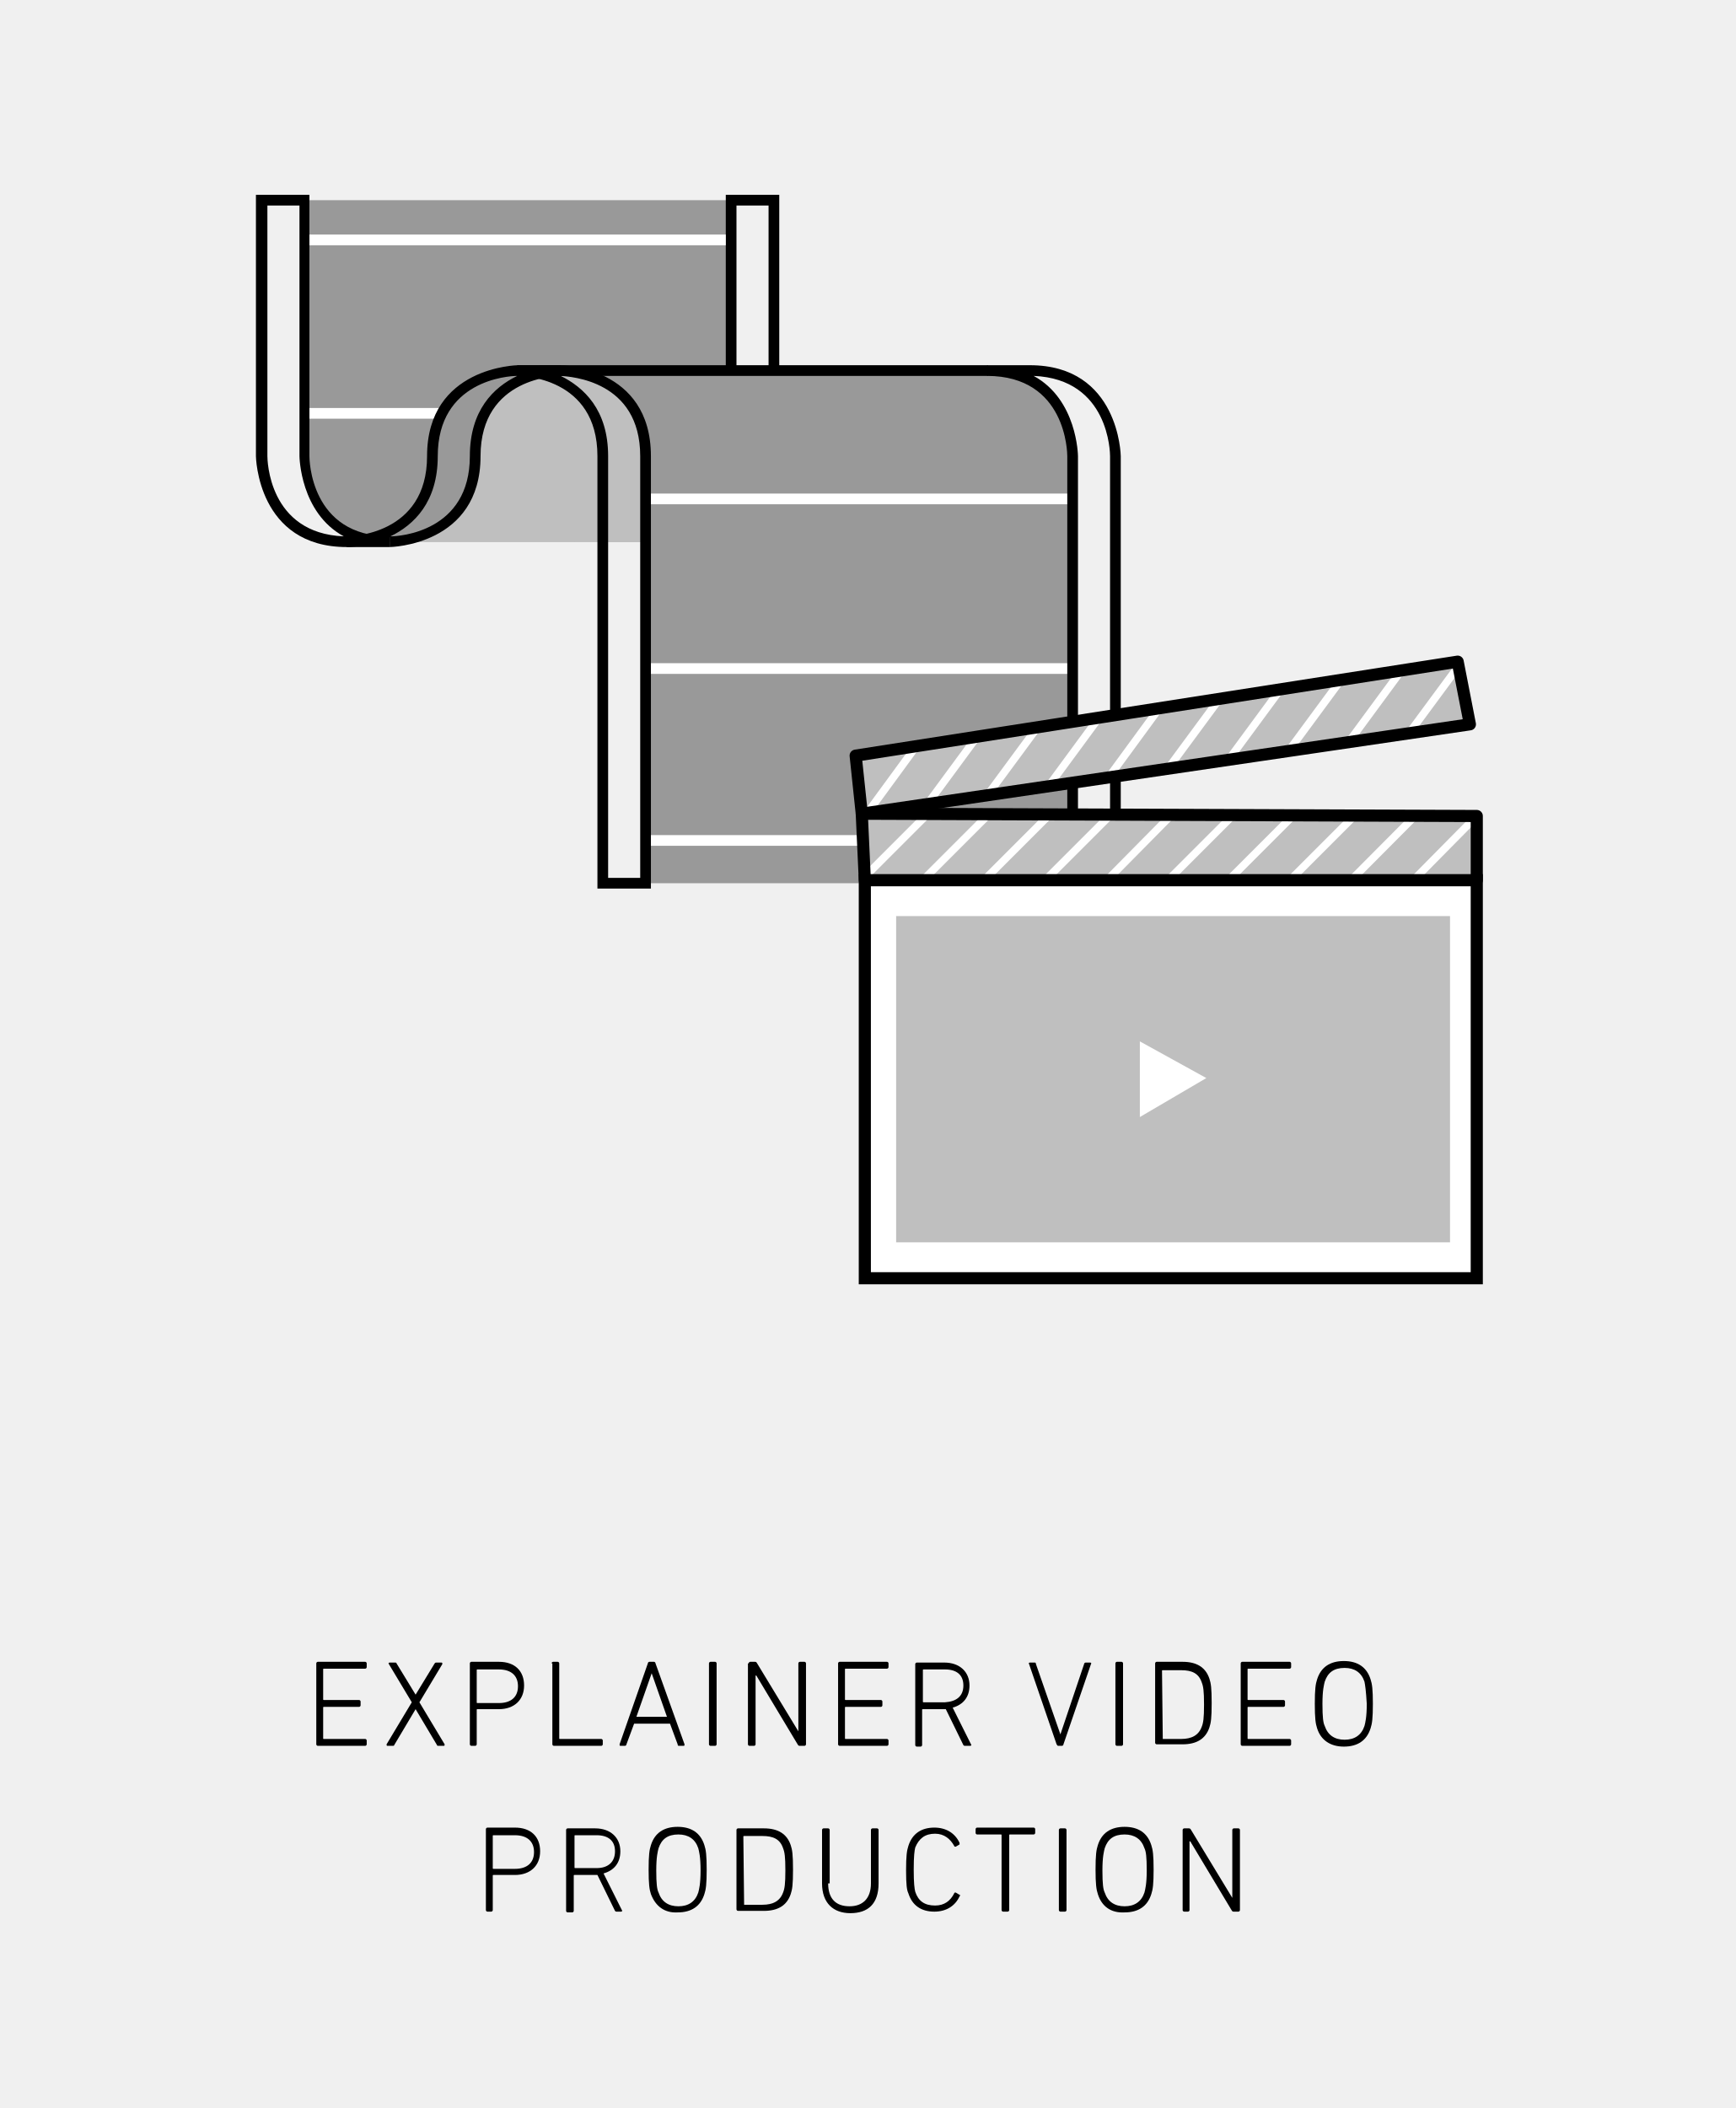
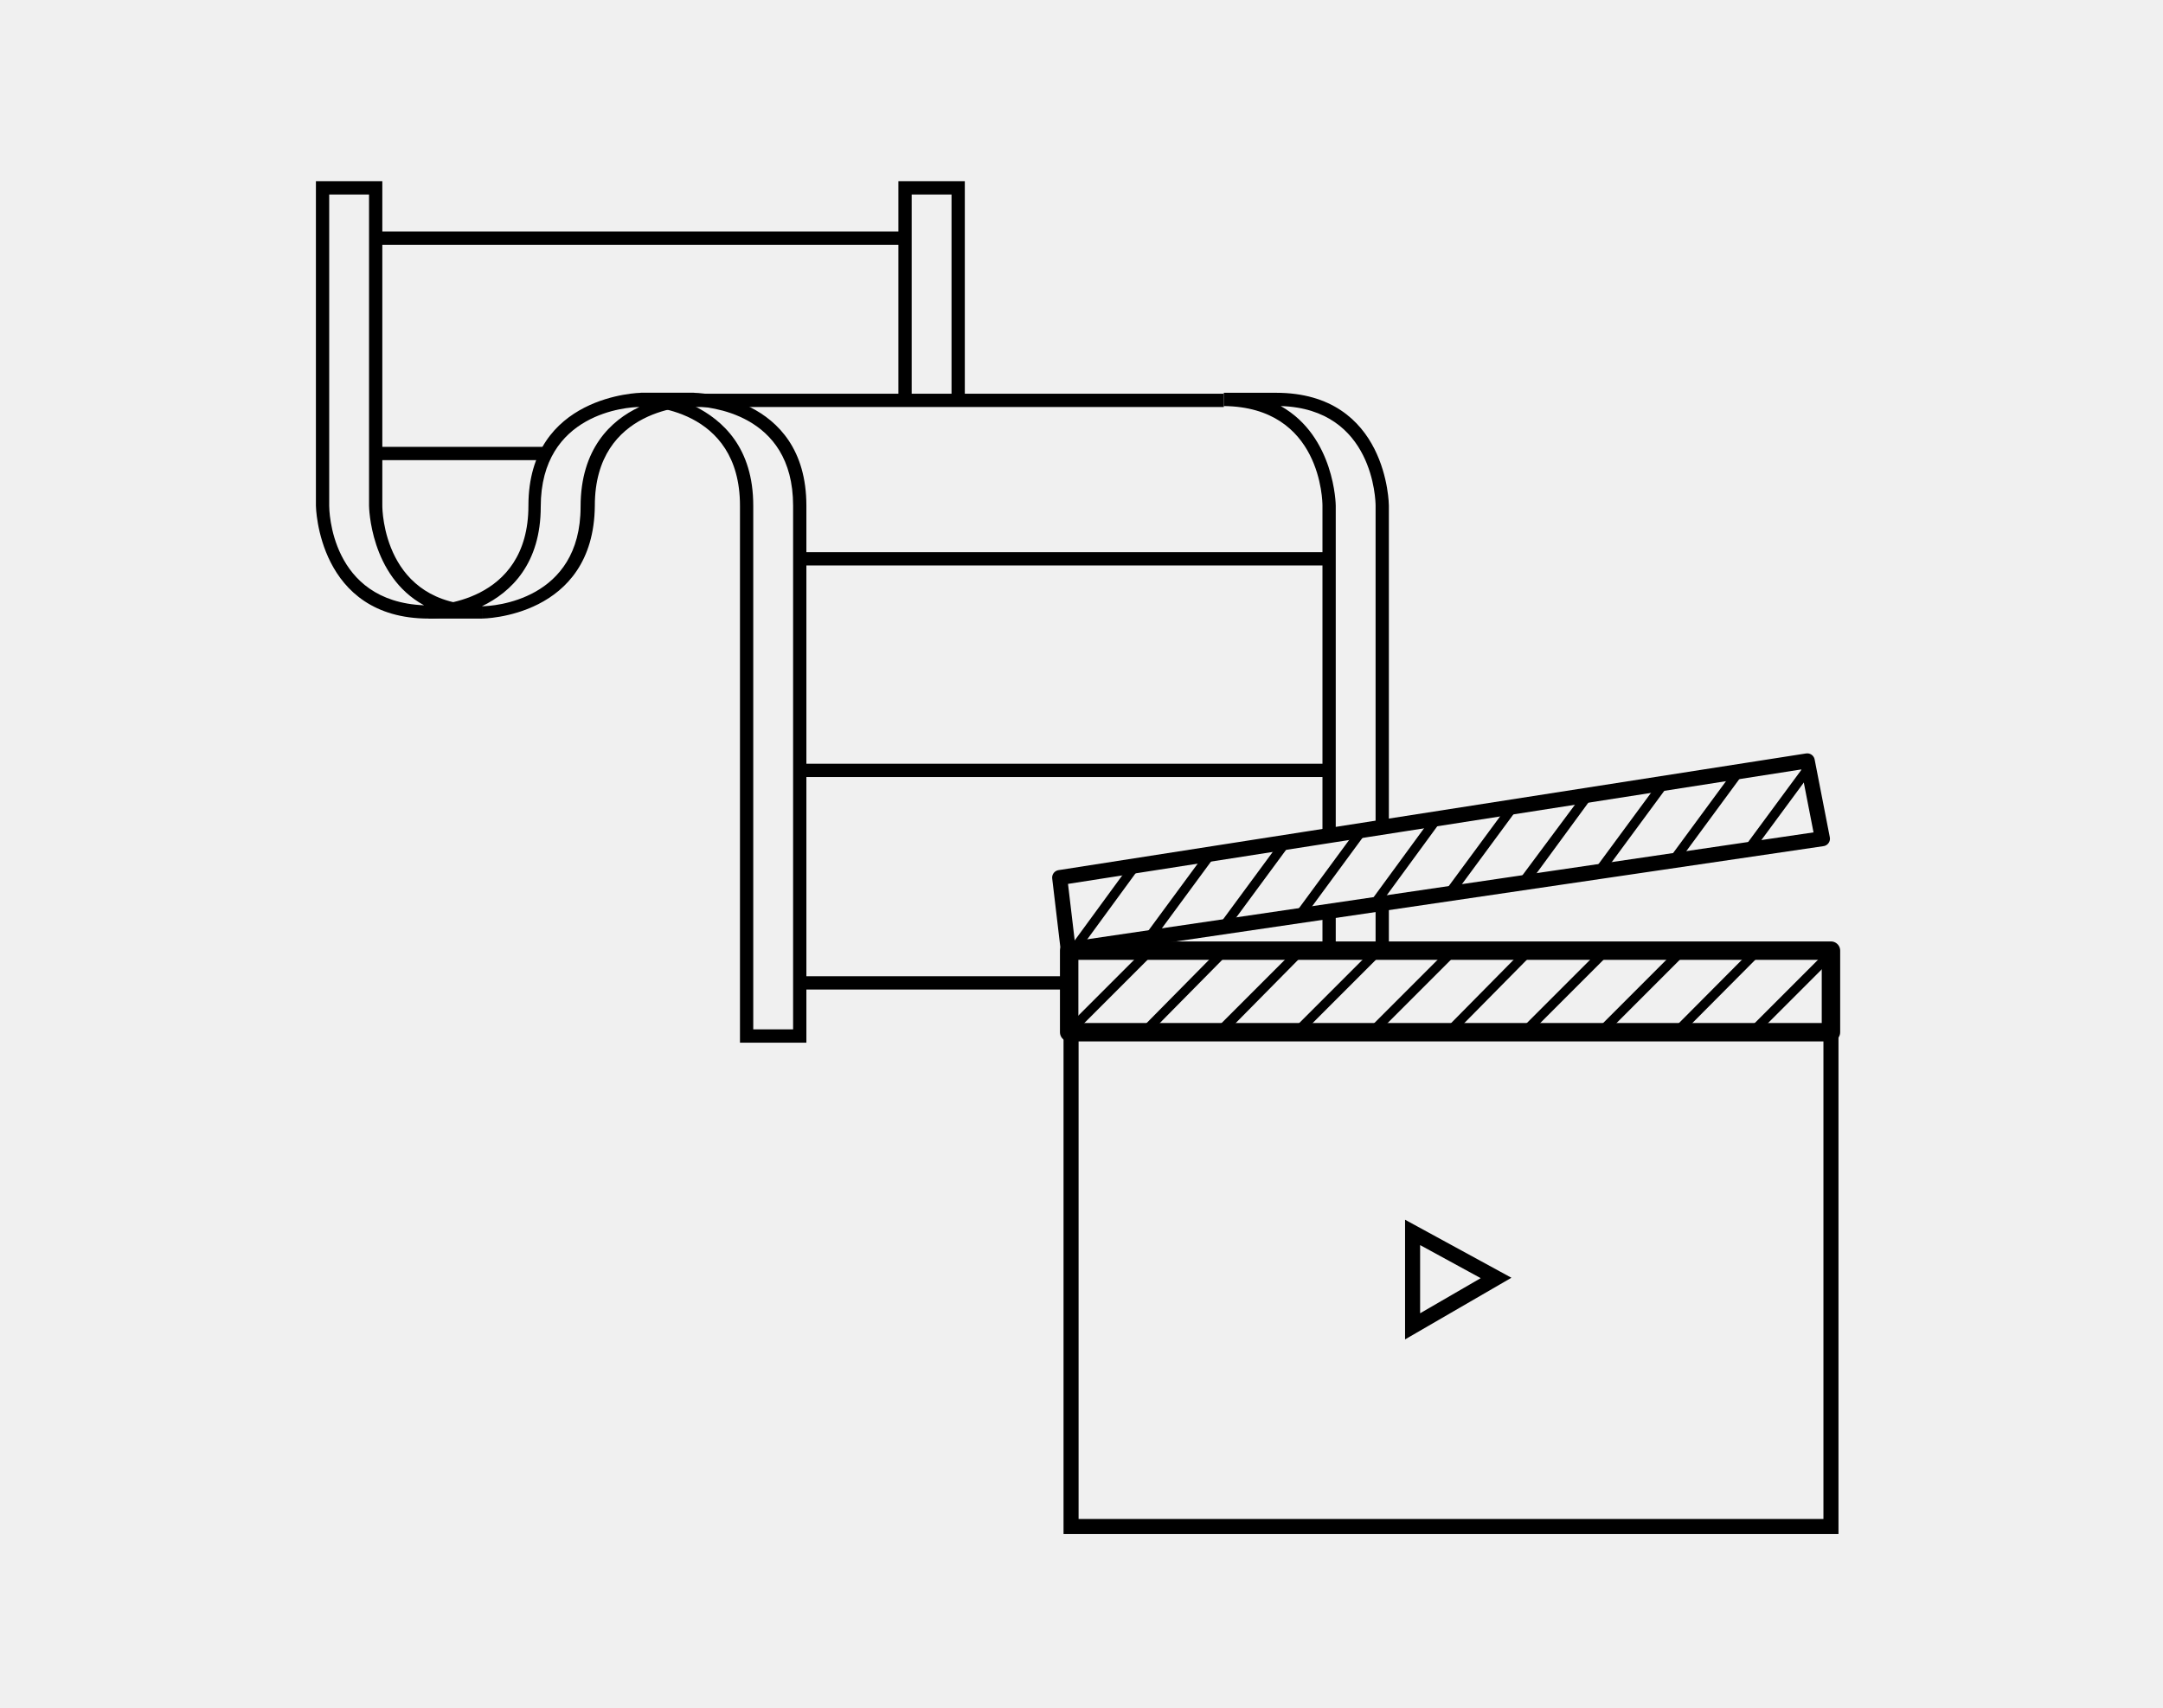
- <svg xmlns="http://www.w3.org/2000/svg" version="1.1" id="Layer_1" x="0px" y="0px" viewBox="0 0 227.2 275.9" style="enable-background:new 0 0 227.2 275.9;" xml:space="preserve">
+ <svg xmlns="http://www.w3.org/2000/svg" version="1.1" id="Layer_1" x="0px" y="0px" viewBox="0 0 228 180" style="enable-background:new 0 0 228 180;" xml:space="preserve">
  <style type="text/css">
	.st0{fill:none;stroke:#000000;stroke-width:1.039;stroke-miterlimit:10;}
	.st1{fill:none;stroke:#000000;stroke-miterlimit:10;}
- 	.st2{fill:none;stroke:#000000;stroke-width:0.364;stroke-miterlimit:10;}
- 	.st3{fill:#FFFFFF;}
- 	.st4{fill:#ECF8FE;}
- 	.st5{fill:#27BDBE;}
- 	.st6{fill:#FFE06A;}
- 	.st7{fill:#D9D9D9;}
- 	.st8{fill:#999999;}
- 	.st9{fill:#BFBFBF;}
- 	.st10{fill:#FFFFFF;stroke:#000000;stroke-width:1.587;stroke-miterlimit:10;}
- 	.st11{fill:none;stroke:#000000;stroke-width:1.587;stroke-linecap:round;stroke-linejoin:round;stroke-miterlimit:10;}
- 	.st12{fill:none;stroke:#000000;stroke-width:0.832;stroke-linecap:round;stroke-linejoin:round;stroke-miterlimit:10;}
- 	.st13{fill:#CFCDCD;}
- 	.st14{fill:#C9E9E6;}
- 	.st15{fill:none;stroke:#000000;stroke-width:0.889;stroke-miterlimit:10;}
- 	.st16{fill:none;stroke:#FFFFFF;stroke-miterlimit:10;}
+ 	.st2{fill:#F58220;}
+ 	.st3{fill:none;stroke:#F58220;stroke-miterlimit:10;}
+ 	.st4{fill:none;stroke:#000000;stroke-width:0.364;stroke-miterlimit:10;}
+ 	.st5{fill:#FFFFFF;}
+ 	.st6{fill:#ECF8FE;}
+ 	.st7{fill:#27BDBE;}
+ 	.st8{fill:#FFE06A;}
+ 	.st9{fill:#D9D9D9;}
+ 	.st10{fill:#999999;}
+ 	.st11{fill:#BFBFBF;}
+ 	.st12{fill:#FFFFFF;stroke:#000000;stroke-width:1.587;stroke-miterlimit:10;}
+ 	.st13{fill:none;stroke:#000000;stroke-width:1.587;stroke-linecap:round;stroke-linejoin:round;stroke-miterlimit:10;}
+ 	.st14{fill:none;stroke:#000000;stroke-width:0.832;stroke-linecap:round;stroke-linejoin:round;stroke-miterlimit:10;}
+ 	.st15{fill:#CFCDCD;}
+ 	.st16{fill:#C9E9E6;}
+ 	.st17{fill:none;stroke:#000000;stroke-width:0.889;stroke-miterlimit:10;}
+ 	.st18{fill:none;stroke:#FFFFFF;stroke-miterlimit:10;}
+ 	.st19{fill:none;stroke:#000000;stroke-width:1.587;stroke-miterlimit:10;}
+ 	.st20{fill:none;stroke:#000000;stroke-width:1.942;stroke-linecap:round;stroke-linejoin:round;stroke-miterlimit:10;}
+ 	.st21{fill:#EEE809;}
+ 	.st22{fill:#94D9F8;}
+ 	.st23{fill:#211E1F;}
+ 	.st24{fill:#231F20;}
+ 	.st25{fill:#F7941F;}
+ 	.st26{fill:#47B77B;}
+ 	.st27{fill:#221F1F;}
+ 	.st28{fill:#F5EB0E;}
+ 	.st29{fill:#EBE70E;}
+ 	.st30{fill:#4BC3C9;}
+ 	.st31{fill:#DD1D4F;}
+ 	.st32{fill:none;stroke:#231F20;stroke-width:0.963;stroke-linecap:round;stroke-linejoin:round;stroke-miterlimit:10;}
+ 	.st33{fill:none;stroke:#000000;stroke-width:2;stroke-miterlimit:10;}
+ 	.st34{fill:#E5EFF5;}
</style>
  <g>
+     <path d="M96.1,42.2V20.5h4.2v21.6c0.5,0,0.9,0,1.4,0v-23h-7v23C95.2,42.2,95.7,42.2,96.1,42.2z" />
+     <g>
+       <rect x="39.6" y="24.4" width="55.2" height="1.4" />
+     </g>
+     <g>
+       <rect x="84.1" y="58.2" width="56.2" height="1.4" />
+     </g>
+     <g>
+       <rect x="84.1" y="80.5" width="56.2" height="1.4" />
+     </g>
+     <g>
+       <rect x="39.6" y="47.1" width="18" height="1.4" />
+     </g>
+     <g>
+       <path d="M50.8,65.2h-5.6c-11.7,0-11.9-11.8-11.9-11.9V19.1h7v34.2c0,0.4,0.1,10.5,10.5,10.5V65.2z M34.7,20.5v32.8    c0,0.4,0.1,10.1,10,10.5c-5.7-3.1-5.8-10.4-5.8-10.5V20.5H34.7z" />
+     </g>
+     <g>
+       <rect x="70.3" y="41.5" width="58.7" height="1.4" />
+     </g>
+     <g>
+       <path d="M85,109.9h-7V53.3c0-10.4-10-10.5-10.5-10.5v-1.4h5.6c0.1,0,11.9,0.1,11.9,11.9V109.9z M79.4,108.5h4.2V53.3    c0-9.9-9.1-10.4-10.4-10.5c3,1.5,6.2,4.4,6.2,10.5V108.5z" />
+     </g>
+     <g>
+       <path d="M50.8,65.2v-1.3c-2.8,1.3-5.5,1.3-5.6,1.3v-1.4c0.4,0,10.5-0.1,10.5-10.5c0-11.7,11.8-11.9,11.9-11.9h5.6v1.4    c-0.4,0-10.5,0.1-10.5,10.5C62.6,65.1,50.9,65.2,50.8,65.2z M67.4,42.9c-1.2,0-10.4,0.6-10.4,10.5c0,6-3.1,9-6.2,10.5    c1.2,0,10.4-0.6,10.4-10.5C61.2,47.3,64.4,44.3,67.4,42.9z" />
+     </g>
+     <g>
+       <rect x="112.9" y="108.8" class="st19" width="80.1" height="52.1" />
+     </g>
+     <polygon class="st19" points="148.9,139.8 148.9,129.9 157.7,134.7  " />
+     <path d="M139.4,53.3l0,35l1.4-0.2V53.3c0-0.1-0.1-7.3-5.8-10.5c9.8,0.3,10,10,10,10.5v34.1l1.4-0.2V53.3c0-0.1-0.1-11.9-11.9-11.9   H129v1.4C139.3,42.9,139.4,52.9,139.4,53.3z" />
    <g>
      <g>
-         <path d="M41.4,217.7c0-0.1,0.1-0.2,0.2-0.2h6.2c0.1,0,0.2,0.1,0.2,0.2v0.5c0,0.1-0.1,0.2-0.2,0.2h-5.4c-0.1,0-0.1,0-0.1,0.1v3.9     c0,0.1,0,0.1,0.1,0.1H47c0.1,0,0.2,0.1,0.2,0.2v0.5c0,0.1-0.1,0.2-0.2,0.2h-4.6c-0.1,0-0.1,0-0.1,0.1v4c0,0.1,0,0.1,0.1,0.1h5.4     c0.1,0,0.2,0.1,0.2,0.2v0.5c0,0.1-0.1,0.2-0.2,0.2h-6.2c-0.1,0-0.2-0.1-0.2-0.2V217.7z" />
-         <path d="M57.4,228.5c-0.1,0-0.2,0-0.2-0.1l-2.8-4.7h0l-2.8,4.7c0,0.1-0.1,0.1-0.2,0.1h-0.7c-0.1,0-0.1-0.1-0.1-0.2l3.3-5.5l-3-5     c-0.1-0.1,0-0.2,0.1-0.2h0.7c0.1,0,0.2,0,0.2,0.1l2.5,4.1h0l2.5-4.1c0.1-0.1,0.1-0.1,0.2-0.1h0.7c0.1,0,0.1,0.1,0.1,0.2l-3,5     l3.3,5.5c0,0.1,0,0.2-0.1,0.2H57.4z" />
-         <path d="M61.7,228.5c-0.1,0-0.2-0.1-0.2-0.2v-10.6c0-0.1,0.1-0.2,0.2-0.2h3.6c2.1,0,3.3,1.2,3.3,3.1c0,1.9-1.3,3.1-3.3,3.1h-2.8     c-0.1,0-0.1,0-0.1,0.1v4.5c0,0.1-0.1,0.2-0.2,0.2H61.7z M67.8,220.7c0-1.4-0.9-2.2-2.5-2.2h-2.8c-0.1,0-0.1,0-0.1,0.1v4.2     c0,0.1,0,0.1,0.1,0.1h2.8C66.9,222.9,67.8,222.1,67.8,220.7z" />
-         <path d="M72.2,217.7c0-0.1,0.1-0.2,0.2-0.2H73c0.1,0,0.2,0.1,0.2,0.2v9.8c0,0.1,0,0.1,0.1,0.1h5.4c0.1,0,0.2,0.1,0.2,0.2v0.5     c0,0.1-0.1,0.2-0.2,0.2h-6.2c-0.1,0-0.2-0.1-0.2-0.2V217.7z" />
-         <path d="M84.8,217.7c0-0.1,0.1-0.2,0.2-0.2h0.6c0.1,0,0.2,0.1,0.2,0.2l3.8,10.6c0,0.1,0,0.2-0.1,0.2h-0.6c-0.1,0-0.2,0-0.2-0.2     l-1-2.7h-4.7l-1,2.7c0,0.1-0.1,0.2-0.2,0.2h-0.6c-0.1,0-0.1-0.1-0.1-0.2L84.8,217.7z M87.3,224.7l-2-5.7h0l-2,5.7H87.3z" />
-         <path d="M92.8,217.7c0-0.1,0.1-0.2,0.2-0.2h0.6c0.1,0,0.2,0.1,0.2,0.2v10.6c0,0.1-0.1,0.2-0.2,0.2h-0.6c-0.1,0-0.2-0.1-0.2-0.2     V217.7z" />
-         <path d="M98,217.7c0-0.1,0.1-0.2,0.2-0.2h0.6c0.1,0,0.2,0,0.3,0.2l5.4,8.9h0v-8.9c0-0.1,0.1-0.2,0.2-0.2h0.6     c0.1,0,0.2,0.1,0.2,0.2v10.6c0,0.1-0.1,0.2-0.2,0.2h-0.6c-0.1,0-0.2,0-0.3-0.2l-5.4-9h-0.1v9c0,0.1-0.1,0.2-0.2,0.2h-0.6     c-0.1,0-0.2-0.1-0.2-0.2V217.7z" />
-         <path d="M109.7,217.7c0-0.1,0.1-0.2,0.2-0.2h6.2c0.1,0,0.2,0.1,0.2,0.2v0.5c0,0.1-0.1,0.2-0.2,0.2h-5.4c-0.1,0-0.1,0-0.1,0.1v3.9     c0,0.1,0,0.1,0.1,0.1h4.6c0.1,0,0.2,0.1,0.2,0.2v0.5c0,0.1-0.1,0.2-0.2,0.2h-4.6c-0.1,0-0.1,0-0.1,0.1v4c0,0.1,0,0.1,0.1,0.1h5.4     c0.1,0,0.2,0.1,0.2,0.2v0.5c0,0.1-0.1,0.2-0.2,0.2h-6.2c-0.1,0-0.2-0.1-0.2-0.2V217.7z" />
-         <path d="M126.3,228.5c-0.1,0-0.1,0-0.2-0.1l-2.3-4.7h-0.2h-2.8c-0.1,0-0.1,0-0.1,0.1v4.6c0,0.1-0.1,0.2-0.2,0.2H120     c-0.1,0-0.2-0.1-0.2-0.2v-10.6c0-0.1,0.1-0.2,0.2-0.2h3.6c2,0,3.3,1.2,3.3,3c0,1.5-0.8,2.5-2.2,2.9l2.4,4.8     c0.1,0.1,0,0.2-0.1,0.2H126.3z M126.1,220.6c0-1.4-0.9-2.1-2.4-2.1h-2.8c-0.1,0-0.1,0-0.1,0.1v4.1c0,0.1,0,0.1,0.1,0.1h2.8     C125.2,222.7,126.1,222,126.1,220.6z" />
-         <path d="M138.5,228.5c-0.1,0-0.1-0.1-0.2-0.2l-3.6-10.5c-0.1-0.1,0-0.2,0.1-0.2h0.6c0.1,0,0.2,0,0.2,0.2l3.2,9.2h0l3.1-9.2     c0-0.1,0.1-0.2,0.2-0.2h0.6c0.1,0,0.2,0.1,0.1,0.2l-3.6,10.5c0,0.1-0.1,0.2-0.2,0.2H138.5z" />
-         <path d="M146,217.7c0-0.1,0.1-0.2,0.2-0.2h0.6c0.1,0,0.2,0.1,0.2,0.2v10.6c0,0.1-0.1,0.2-0.2,0.2h-0.6c-0.1,0-0.2-0.1-0.2-0.2     V217.7z" />
-         <path d="M151.2,217.7c0-0.1,0.1-0.2,0.2-0.2h3.4c1.8,0,3,0.7,3.5,2.2c0.2,0.6,0.3,1.2,0.3,3.2c0,2-0.1,2.6-0.3,3.2     c-0.5,1.5-1.7,2.2-3.5,2.2h-3.4c-0.1,0-0.2-0.1-0.2-0.2V217.7z M152.2,227.6h2.4c1.4,0,2.3-0.5,2.7-1.6c0.2-0.5,0.3-1.1,0.3-2.9     c0-1.8-0.1-2.4-0.3-2.9c-0.4-1.2-1.3-1.6-2.7-1.6h-2.4c-0.1,0-0.1,0-0.1,0.1L152.2,227.6C152.1,227.6,152.1,227.6,152.2,227.6z" />
-         <path d="M162.4,217.7c0-0.1,0.1-0.2,0.2-0.2h6.2c0.1,0,0.2,0.1,0.2,0.2v0.5c0,0.1-0.1,0.2-0.2,0.2h-5.4c-0.1,0-0.1,0-0.1,0.1v3.9     c0,0.1,0,0.1,0.1,0.1h4.6c0.1,0,0.2,0.1,0.2,0.2v0.5c0,0.1-0.1,0.2-0.2,0.2h-4.6c-0.1,0-0.1,0-0.1,0.1v4c0,0.1,0,0.1,0.1,0.1h5.4     c0.1,0,0.2,0.1,0.2,0.2v0.5c0,0.1-0.1,0.2-0.2,0.2h-6.2c-0.1,0-0.2-0.1-0.2-0.2V217.7z" />
-         <path d="M172.4,226.2c-0.2-0.6-0.3-1.3-0.3-3.2c0-1.9,0.1-2.6,0.3-3.2c0.5-1.6,1.7-2.4,3.5-2.4c1.8,0,3,0.8,3.5,2.4     c0.2,0.6,0.3,1.3,0.3,3.2c0,1.9-0.1,2.6-0.3,3.2c-0.5,1.6-1.7,2.4-3.5,2.4C174.2,228.6,172.9,227.8,172.4,226.2z M178.6,220.1     c-0.4-1.2-1.3-1.8-2.6-1.8c-1.4,0-2.2,0.6-2.6,1.8c-0.1,0.4-0.3,1.1-0.3,2.9c0,1.8,0.1,2.5,0.3,2.9c0.4,1.2,1.3,1.8,2.6,1.8     c1.3,0,2.2-0.6,2.6-1.8c0.1-0.4,0.3-1.1,0.3-2.9C178.8,221.3,178.7,220.6,178.6,220.1z" />
-         <path d="M63.8,250.2c-0.1,0-0.2-0.1-0.2-0.2v-10.6c0-0.1,0.1-0.2,0.2-0.2h3.6c2.1,0,3.3,1.2,3.3,3.1c0,1.9-1.3,3.1-3.3,3.1h-2.8     c-0.1,0-0.1,0-0.1,0.1v4.5c0,0.1-0.1,0.2-0.2,0.2H63.8z M69.9,242.4c0-1.4-0.9-2.2-2.5-2.2h-2.8c-0.1,0-0.1,0-0.1,0.1v4.2     c0,0.1,0,0.1,0.1,0.1h2.8C69,244.6,69.9,243.8,69.9,242.4z" />
-         <path d="M80.7,250.2c-0.1,0-0.1,0-0.2-0.1l-2.3-4.7h-0.2h-2.8c-0.1,0-0.1,0-0.1,0.1v4.6c0,0.1-0.1,0.2-0.2,0.2h-0.6     c-0.1,0-0.2-0.1-0.2-0.2v-10.6c0-0.1,0.1-0.2,0.2-0.2h3.6c2,0,3.3,1.2,3.3,3c0,1.5-0.8,2.5-2.2,2.9l2.4,4.8     c0.1,0.1,0,0.2-0.1,0.2H80.7z M80.5,242.3c0-1.4-0.9-2.1-2.4-2.1h-2.8c-0.1,0-0.1,0-0.1,0.1v4.1c0,0.1,0,0.1,0.1,0.1h2.8     C79.6,244.5,80.5,243.7,80.5,242.3z" />
-         <path d="M85.2,247.9c-0.2-0.6-0.3-1.3-0.3-3.2s0.1-2.6,0.3-3.2c0.5-1.6,1.7-2.4,3.5-2.4c1.8,0,3,0.8,3.5,2.4     c0.2,0.6,0.3,1.3,0.3,3.2s-0.1,2.6-0.3,3.2c-0.5,1.6-1.7,2.4-3.5,2.4C87,250.4,85.8,249.5,85.2,247.9z M91.4,241.9     c-0.4-1.2-1.3-1.8-2.6-1.8c-1.4,0-2.2,0.6-2.6,1.8c-0.1,0.4-0.3,1.1-0.3,2.9s0.1,2.5,0.3,2.9c0.4,1.2,1.3,1.8,2.6,1.8     c1.3,0,2.2-0.6,2.6-1.8c0.1-0.4,0.3-1.1,0.3-2.9S91.5,242.3,91.4,241.9z" />
-         <path d="M96.4,239.5c0-0.1,0.1-0.2,0.2-0.2h3.4c1.8,0,3,0.7,3.5,2.2c0.2,0.6,0.3,1.2,0.3,3.2c0,2-0.1,2.6-0.3,3.2     c-0.5,1.5-1.7,2.2-3.5,2.2h-3.4c-0.1,0-0.2-0.1-0.2-0.2V239.5z M97.4,249.3h2.4c1.4,0,2.3-0.5,2.7-1.6c0.2-0.5,0.3-1.1,0.3-2.9     s-0.1-2.4-0.3-2.9c-0.4-1.2-1.3-1.6-2.7-1.6h-2.4c-0.1,0-0.1,0-0.1,0.1L97.4,249.3C97.3,249.3,97.4,249.3,97.4,249.3z" />
-         <path d="M108.4,246.5c0,2,1,3,2.8,3c1.7,0,2.8-1,2.8-3v-7c0-0.1,0.1-0.2,0.2-0.2h0.6c0.1,0,0.2,0.1,0.2,0.2v7     c0,2.7-1.4,3.9-3.7,3.9c-2.2,0-3.7-1.3-3.7-3.9v-7c0-0.1,0.1-0.2,0.2-0.2h0.6c0.1,0,0.2,0.1,0.2,0.2V246.5z" />
-         <path d="M118.6,244.8c0-1.9,0.1-2.6,0.3-3.2c0.5-1.6,1.7-2.4,3.4-2.4c1.5,0,2.7,0.7,3.3,2c0,0.1,0,0.2,0,0.2l-0.5,0.3     c-0.1,0-0.2,0-0.2-0.1c-0.5-0.9-1.3-1.6-2.5-1.6c-1.3,0-2.1,0.6-2.6,1.8c-0.1,0.4-0.2,1.1-0.2,2.9c0,1.8,0.1,2.5,0.2,2.9     c0.4,1.2,1.2,1.8,2.6,1.8c1.2,0,2-0.6,2.5-1.6c0-0.1,0.1-0.1,0.2-0.1l0.5,0.3c0.1,0,0.1,0.1,0,0.2c-0.6,1.3-1.8,2-3.3,2     c-1.7,0-2.9-0.8-3.4-2.4C118.7,247.4,118.6,246.7,118.6,244.8z" />
-         <path d="M131.3,250.2c-0.1,0-0.2-0.1-0.2-0.2v-9.8c0-0.1,0-0.1-0.1-0.1h-3.1c-0.1,0-0.2-0.1-0.2-0.2v-0.5c0-0.1,0.1-0.2,0.2-0.2     h7.4c0.1,0,0.2,0.1,0.2,0.2v0.5c0,0.1-0.1,0.2-0.2,0.2h-3.1c-0.1,0-0.1,0-0.1,0.1v9.8c0,0.1-0.1,0.2-0.2,0.2H131.3z" />
-         <path d="M138.6,239.5c0-0.1,0.1-0.2,0.2-0.2h0.6c0.1,0,0.2,0.1,0.2,0.2V250c0,0.1-0.1,0.2-0.2,0.2h-0.6c-0.1,0-0.2-0.1-0.2-0.2     V239.5z" />
-         <path d="M143.7,247.9c-0.2-0.6-0.3-1.3-0.3-3.2s0.1-2.6,0.3-3.2c0.5-1.6,1.7-2.4,3.5-2.4c1.8,0,3,0.8,3.5,2.4     c0.2,0.6,0.3,1.3,0.3,3.2s-0.1,2.6-0.3,3.2c-0.5,1.6-1.7,2.4-3.5,2.4C145.4,250.4,144.2,249.5,143.7,247.9z M149.8,241.9     c-0.4-1.2-1.3-1.8-2.6-1.8c-1.4,0-2.2,0.6-2.6,1.8c-0.1,0.4-0.3,1.1-0.3,2.9s0.1,2.5,0.3,2.9c0.4,1.2,1.3,1.8,2.6,1.8     c1.3,0,2.2-0.6,2.6-1.8c0.1-0.4,0.3-1.1,0.3-2.9S150,242.3,149.8,241.9z" />
-         <path d="M154.8,239.5c0-0.1,0.1-0.2,0.2-0.2h0.6c0.1,0,0.2,0,0.3,0.2l5.4,8.9h0v-8.9c0-0.1,0.1-0.2,0.2-0.2h0.6     c0.1,0,0.2,0.1,0.2,0.2V250c0,0.1-0.1,0.2-0.2,0.2h-0.6c-0.1,0-0.2,0-0.3-0.2l-5.4-9h-0.1v9c0,0.1-0.1,0.2-0.2,0.2H155     c-0.1,0-0.2-0.1-0.2-0.2V239.5z" />
+         <rect x="118.5" y="94.2" transform="matrix(0.5929 -0.8053 0.8053 0.5929 -25.7161 138.549)" width="11.2" height="1" />
+       </g>
+       <g>
+         <rect x="126.4" y="93" transform="matrix(0.5933 -0.805 0.805 0.5933 -21.5672 144.3333)" width="11.2" height="1" />
+       </g>
+       <g>
+         <rect x="134.4" y="91.8" transform="matrix(0.5925 -0.8056 0.8056 0.5925 -17.2754 150.4404)" width="11.2" height="1" />
+       </g>
+       <g>
+         <rect x="142.3" y="90.6" transform="matrix(0.5907 -0.8069 0.8069 0.5907 -12.9505 156.6618)" width="11.2" height="1" />
+       </g>
+       <g>
+         <rect x="150.3" y="89.4" transform="matrix(0.5934 -0.8049 0.8049 0.5934 -8.9616 162.0337)" width="11.2" height="1" />
+       </g>
+       <g>
+         <polygon points="160.9,93.5 160,92.9 166.7,83.9 167.5,84.5    " />
+       </g>
+       <g>
+         <rect x="166.1" y="87" transform="matrix(0.5933 -0.805 0.805 0.5933 -0.5712 173.8304)" width="11.2" height="1" />
+       </g>
+       <g>
+         <rect x="174" y="85.8" transform="matrix(0.5928 -0.8054 0.8054 0.5928 3.6607 179.8028)" width="11.2" height="1" />
+       </g>
+       <g>
+         <rect x="182" y="84.6" transform="matrix(0.5936 -0.8047 0.8047 0.5936 7.7641 185.5208)" width="11.2" height="1" />
+       </g>
+       <g>
+         <rect x="110.7" y="95.4" transform="matrix(0.5904 -0.8071 0.8071 0.5904 -29.7962 133.1359)" width="11.1" height="1" />
      </g>
    </g>
+     <polygon class="st13" points="111.7,92.5 112.6,100.1 192.1,88.4 190.5,80.2  " />
+     <polygon points="146.4,95.3 145,95.6 145,100.2 146.4,100.2  " />
+     <polygon points="140.8,96.2 139.4,96.4 139.4,100.2 140.8,100.2  " />
+     <polyline class="st13" points="139.4,108.8 112.9,108.8 112.6,100.1 146.4,100.2  " />
    <g>
      <g>
-         <g>
-           <path class="st8" d="M95.7,59.7c0-11.2,0-33.5,0-33.5H39.8v33.5c0,0,0,11.2,11.2,11.2c17,0,55.9,0,55.9,0S95.7,70.9,95.7,59.7z" />
-         </g>
-         <g>
-           <path d="M112.5,71.6h-5.6c-0.1,0-11.9-0.1-11.9-11.9V25.5h7v34.2c0,10.3,10,10.5,10.5,10.5V71.6z M96.4,26.9v32.8      c0,9.9,9.1,10.4,10.4,10.5c-3-1.5-6.2-4.4-6.2-10.5V26.9H96.4z" />
-         </g>
-         <g>
-           <path class="st9" d="M118.1,59.7c0-11.2,11.2-11.2,11.2-11.2H73.4c0,0-11.2,0-11.2,11.2C62.2,70.9,51,70.9,51,70.9l56,0.1      C108.4,70.9,118.1,70.1,118.1,59.7z" />
-         </g>
-         <g>
-           <path class="st8" d="M129.2,48.5c-8.9,0-42.4,0-55.9,0c0,0,11.2,0,11.2,11.2c0,11.2,0,55.9,0,55.9l55.9,0V59.7      C140.4,59.7,140.4,48.5,129.2,48.5z" />
-         </g>
-         <g>
-           <rect x="39.8" y="30.7" class="st3" width="55.2" height="1.4" />
-         </g>
-         <g>
-           <rect x="84.4" y="64.6" class="st3" width="56.2" height="1.4" />
-         </g>
-         <g>
-           <rect x="84.4" y="86.8" class="st3" width="56.2" height="1.4" />
-         </g>
-         <g>
-           <rect x="84.4" y="109.3" class="st3" width="56.2" height="1.4" />
-         </g>
-         <g>
-           <rect x="39.8" y="53.4" class="st3" width="18" height="1.4" />
-         </g>
-         <g>
-           <path d="M51,71.6h-5.6c-11.7,0-11.9-11.8-11.9-11.9V25.5h7v34.2c0,0.4,0.1,10.5,10.5,10.5V71.6z M35,26.9v32.8      c0,0.4,0.1,10.1,10,10.5c-5.7-3.1-5.8-10.4-5.8-10.5V26.9H35z" />
-         </g>
-         <g>
-           <rect x="70.6" y="47.8" width="58.7" height="1.4" />
-         </g>
-         <g>
-           <path d="M85.2,116.3h-7V59.7c0-10.4-10-10.5-10.5-10.5v-1.4h5.6c0.1,0,11.9,0.1,11.9,11.9V116.3z M79.6,114.9h4.2V59.7      c0-9.9-9.1-10.4-10.4-10.5c3,1.5,6.2,4.4,6.2,10.5V114.9z" />
-         </g>
-         <g>
-           <path d="M146.7,116.3h-7l0-56.6c0-0.4-0.1-10.5-10.5-10.5v-1.4h5.6c11.7,0,11.9,11.8,11.9,11.9V116.3z M141.1,114.9h4.2V59.7      c0-0.4-0.1-10.1-10-10.5c5.7,3.1,5.8,10.4,5.8,10.5V114.9z" />
-         </g>
-         <g>
-           <path d="M51,71.6v-1.3c-2.8,1.3-5.5,1.3-5.6,1.3v-1.4c0.4,0,10.5-0.1,10.5-10.5c0-11.7,11.8-11.9,11.9-11.9h5.6v1.4      c-0.4,0-10.5,0.1-10.5,10.5C62.9,71.4,51.1,71.6,51,71.6z M67.7,49.2c-1.2,0-10.4,0.6-10.4,10.5c0,6-3.1,9-6.2,10.5      c1.2,0,10.4-0.6,10.4-10.5C61.5,53.7,64.6,50.7,67.7,49.2z" />
-         </g>
+         <polygon points="121.3,108.8 120.6,108.1 128.5,100.1 129.2,100.8    " />
      </g>
      <g>
-         <g>
-           <rect x="113.2" y="115.2" class="st10" width="80.1" height="52.1" />
-         </g>
-         <path class="st9" d="M117.3,119.9v42.7h72.5v-42.7H117.3z" />
-         <polygon class="st3" points="149.2,146.2 149.2,136.3 157.9,141.1    " />
-         <g>
-           <g>
-             <rect x="113.2" y="106.8" class="st9" width="80.1" height="8" />
-           </g>
-           <g>
-             <g>
-               <polygon class="st3" points="121.5,115.2 120.8,114.5 128.8,106.5 129.5,107.2       " />
-             </g>
-             <g>
-               <polygon class="st3" points="129.5,115.2 128.8,114.5 136.8,106.5 137.5,107.2       " />
-             </g>
-             <g>
-               <rect x="135.6" y="110.3" transform="matrix(0.7072 -0.7071 0.7071 0.7072 -37.0078 132.3079)" class="st3" width="11.2" height="1" />
-             </g>
-             <g>
-               <polygon class="st3" points="145.6,115.2 144.9,114.5 152.8,106.5 153.5,107.2       " />
-             </g>
-             <g>
-               <polygon class="st3" points="153.6,115.2 152.9,114.5 160.9,106.5 161.6,107.2       " />
-             </g>
-             <g>
-               <rect x="159.6" y="110.3" transform="matrix(0.7071 -0.7071 0.7071 0.7071 -29.9764 149.2923)" class="st3" width="11.2" height="1" />
-             </g>
-             <g>
-               <rect x="167.6" y="110.3" transform="matrix(0.707 -0.7072 0.7072 0.707 -27.6149 155.0068)" class="st3" width="11.2" height="1" />
-             </g>
-             <g>
-               <rect x="175.6" y="110.3" transform="matrix(0.7053 -0.7089 0.7089 0.7053 -25.1572 161.1438)" class="st3" width="11.2" height="1" />
-             </g>
-             <g>
-               <polygon class="st3" points="185.7,115.2 185,114.5 192.9,106.5 193.6,107.2       " />
-             </g>
-             <g>
-               <rect x="111.6" y="110.3" transform="matrix(0.7071 -0.7072 0.7072 0.7071 -44.0623 115.3211)" class="st3" width="11.1" height="1" />
-             </g>
-           </g>
-         </g>
-         <g>
-           <g>
-             <rect x="112.1" y="92.8" transform="matrix(0.9887 -0.1502 0.1502 0.9887 -12.8164 23.9544)" class="st9" width="80.1" height="8" />
-           </g>
-           <g>
-             <g>
-               <rect x="118.8" y="100.6" transform="matrix(0.5929 -0.8053 0.8053 0.5929 -30.7369 141.3448)" class="st3" width="11.2" height="1" />
-             </g>
-             <g>
-               <rect x="126.7" y="99.4" transform="matrix(0.5933 -0.805 0.805 0.5933 -26.5861 147.1263)" class="st3" width="11.2" height="1" />
-             </g>
-             <g>
-               <rect x="134.7" y="98.2" transform="matrix(0.5925 -0.8056 0.8056 0.5925 -22.2981 153.2389)" class="st3" width="11.2" height="1" />
-             </g>
-             <g>
-               <rect x="142.6" y="97" transform="matrix(0.5907 -0.8069 0.8069 0.5907 -17.981 159.472)" class="st3" width="11.2" height="1" />
-             </g>
-             <g>
-               <rect x="150.5" y="95.7" transform="matrix(0.5934 -0.8049 0.8049 0.5934 -13.9802 164.8264)" class="st3" width="11.2" height="1" />
-             </g>
-             <g>
-               <polygon class="st3" points="161.1,99.9 160.3,99.3 167,90.2 167.8,90.8       " />
-             </g>
-             <g>
-               <rect x="166.4" y="93.3" transform="matrix(0.5933 -0.805 0.805 0.5933 -5.5904 176.6238)" class="st3" width="11.2" height="1" />
-             </g>
-             <g>
-               <rect x="174.3" y="92.1" transform="matrix(0.5928 -0.8054 0.8054 0.5928 -1.3607 182.5995)" class="st3" width="11.2" height="1" />
-             </g>
-             <g>
-               <rect x="182.2" y="90.9" transform="matrix(0.5936 -0.8047 0.8047 0.5936 2.7465 188.3118)" class="st3" width="11.2" height="1" />
-             </g>
-             <g>
-               <rect x="111" y="101.8" transform="matrix(0.5904 -0.8071 0.8071 0.5904 -34.8281 135.9482)" class="st3" width="11.1" height="1" />
-             </g>
-           </g>
-         </g>
-         <polygon class="st11" points="112,98.9 112.8,106.5 192.4,94.8 190.8,86.6    " />
-         <polygon class="st11" points="112.8,106.5 113.2,115.2 193.3,115.2 193.3,106.8    " />
+         <polygon points="129.3,108.8 128.5,108.1 136.5,100.1 137.2,100.8    " />
+       </g>
+       <g>
+         <rect x="135.3" y="104" transform="matrix(0.7072 -0.7071 0.7071 0.7072 -32.583 130.2642)" width="11.2" height="1" />
+       </g>
+       <g>
+         <polygon points="145.3,108.8 144.6,108.1 152.6,100.1 153.3,100.8    " />
+       </g>
+       <g>
+         <polygon points="153.4,108.8 152.7,108.1 160.6,100.1 161.3,100.8    " />
+       </g>
+       <g>
+         <rect x="159.3" y="104" transform="matrix(0.7071 -0.7071 0.7071 0.7071 -25.5512 147.2483)" width="11.2" height="1" />
+       </g>
+       <g>
+         <rect x="167.4" y="104" transform="matrix(0.707 -0.7072 0.7072 0.707 -23.1891 152.9621)" width="11.2" height="1" />
+       </g>
+       <g>
+         <rect x="175.4" y="104" transform="matrix(0.7053 -0.7089 0.7089 0.7053 -20.7211 159.0879)" width="11.2" height="1" />
+       </g>
+       <g>
+         <polygon points="185.4,108.8 184.7,108.1 192.7,100.1 193.4,100.8    " />
+       </g>
+       <g>
+         <rect x="111.4" y="104" transform="matrix(0.7071 -0.7072 0.7072 0.7071 -39.6368 113.2767)" width="11.1" height="1" />
      </g>
    </g>
+     <rect x="84.1" y="102.9" width="28.6" height="1.4" />
+     <rect x="112.7" y="100.2" class="st20" width="80.3" height="8.6" />
  </g>
</svg>
